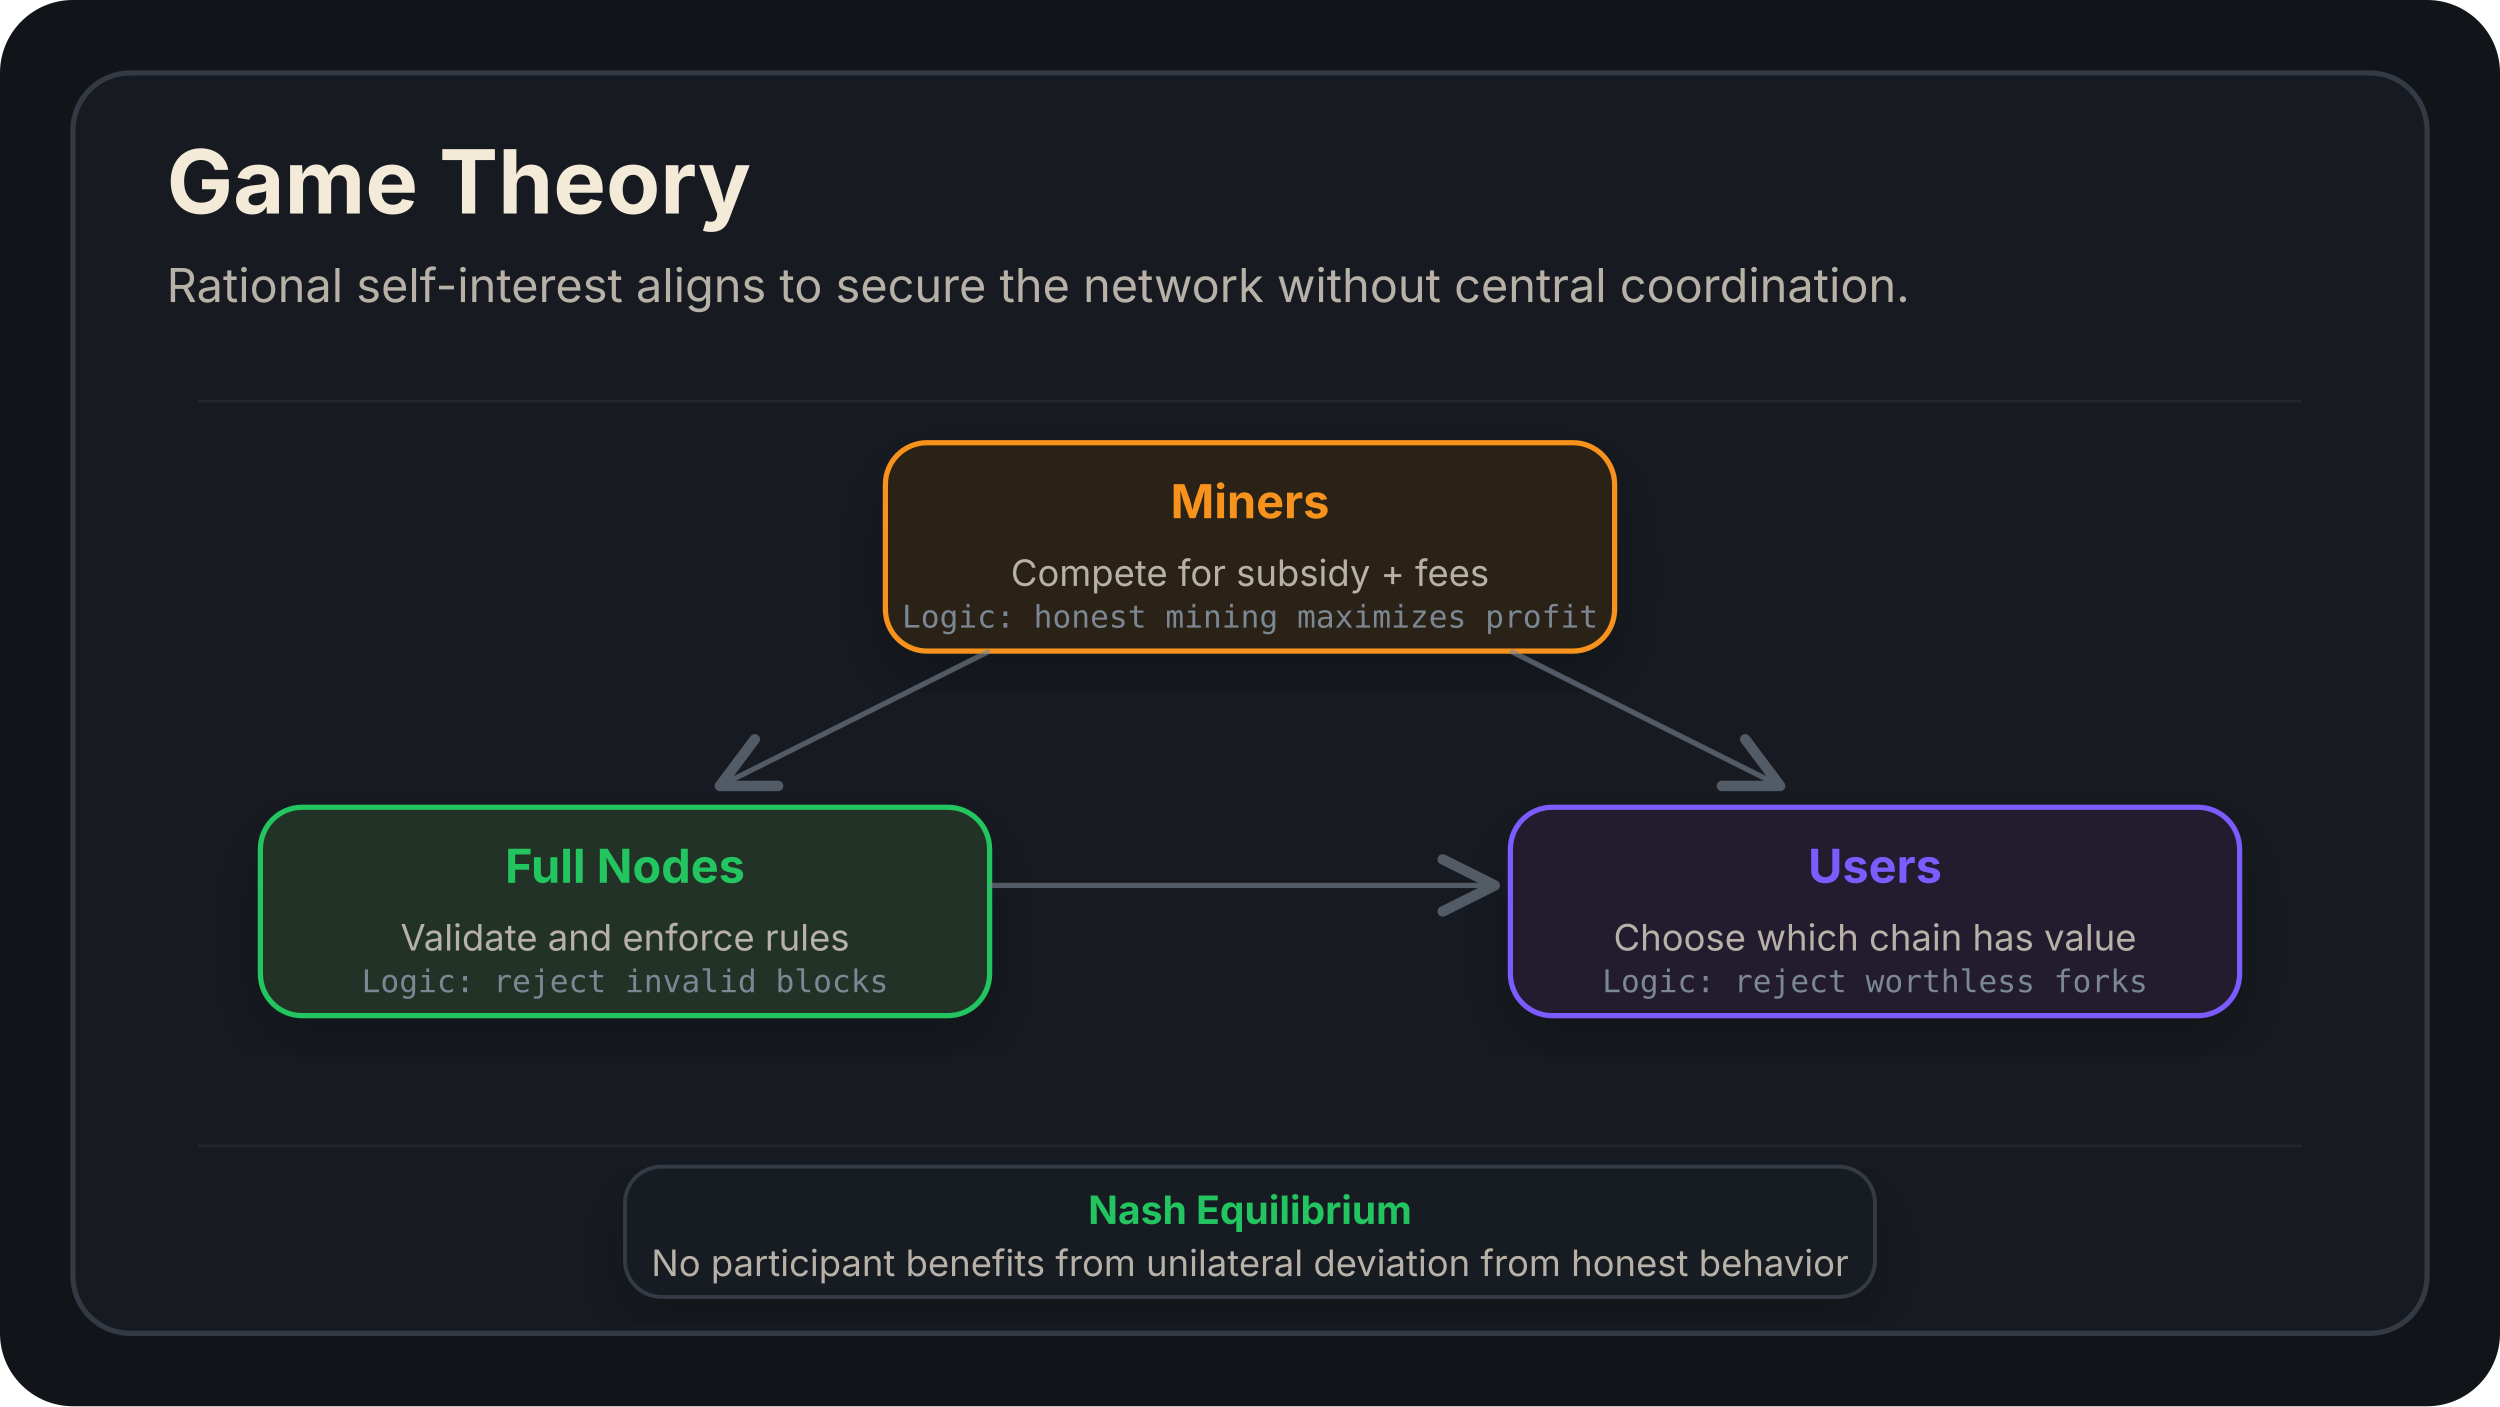
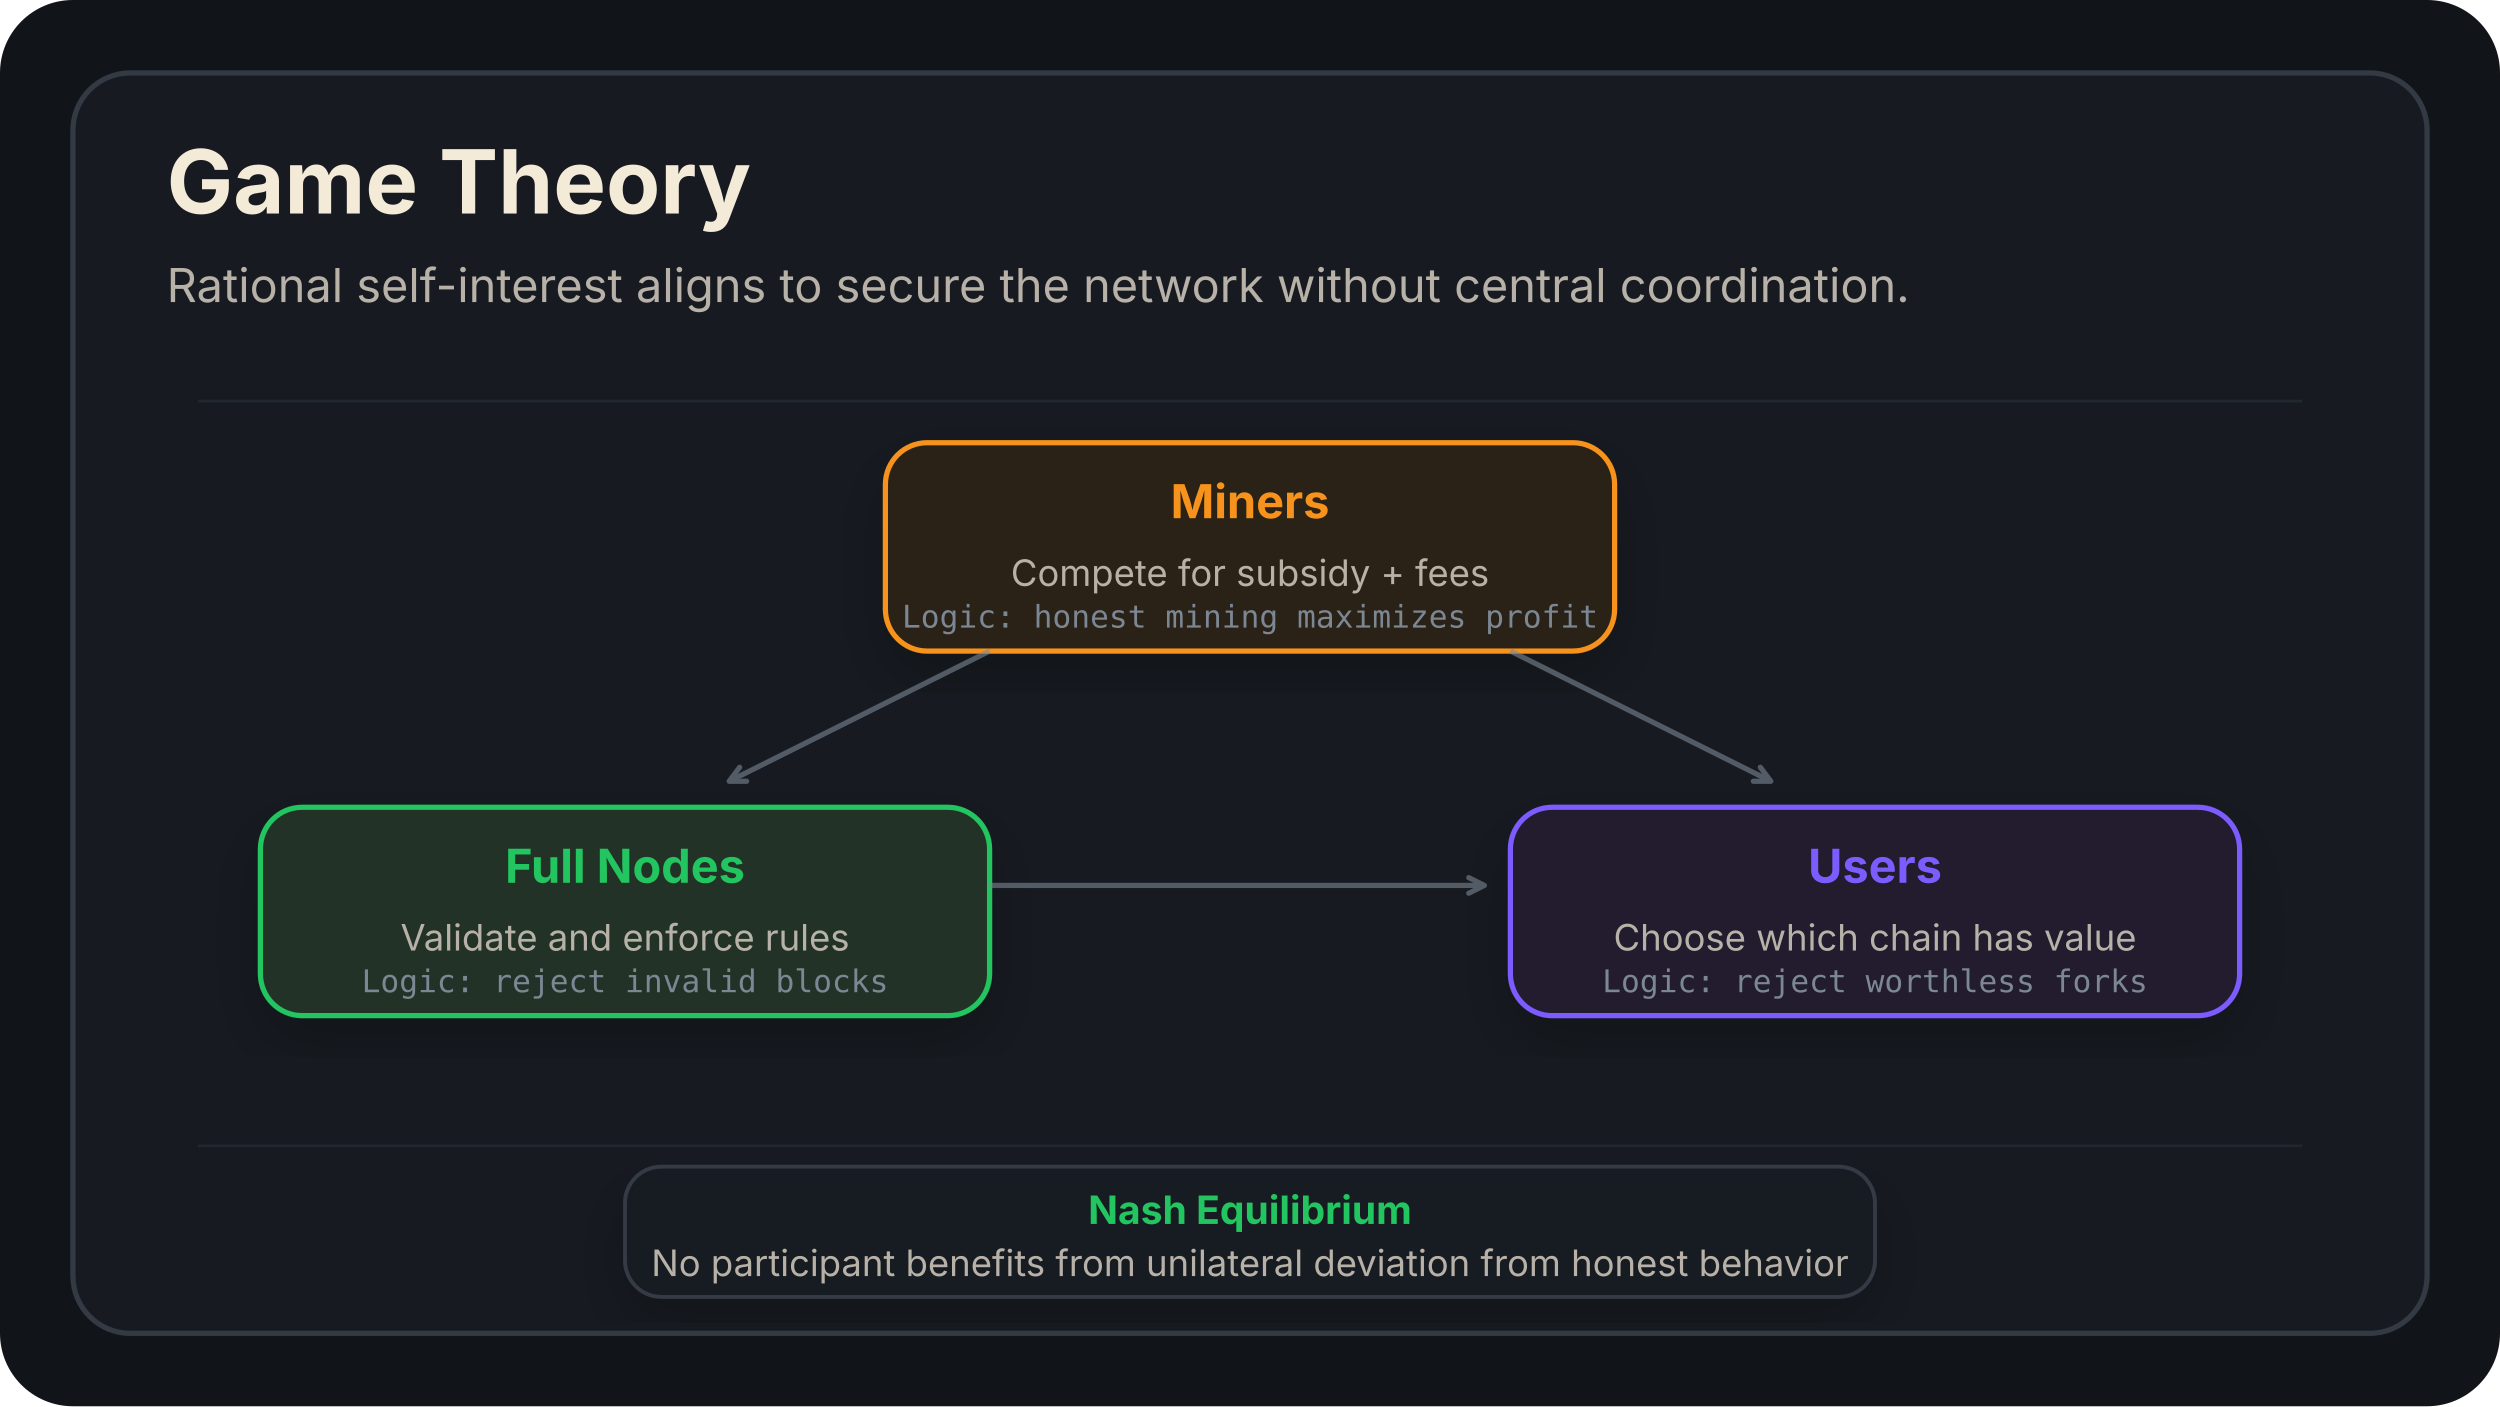
<svg xmlns="http://www.w3.org/2000/svg" width="960" height="540" viewBox="0 0 960 540" fill="none" role="img" aria-labelledby="title desc">
  <defs>
    <filter id="soft" x="-20%" y="-20%" width="140%" height="140%">
      <feDropShadow dx="0" dy="10" stdDeviation="12" flood-color="#000000" flood-opacity="0.24" />
    </filter>
-     <marker id="arrow" markerWidth="14" markerHeight="14" refX="10" refY="7" orient="auto">
-       <path d="M2 2L12 7L2 12" fill="none" stroke="#7C8794" stroke-width="2" stroke-linecap="round" stroke-linejoin="round" />
+     <marker id="arrow" markerWidth="10" markerHeight="10" refX="8" refY="5" orient="auto" markerUnits="userSpaceOnUse">
+       <path d="M2 2L8 5L2 8" fill="none" stroke="#7C8794" stroke-width="2" stroke-linecap="round" stroke-linejoin="round" />
    </marker>
  </defs>
  <rect width="960" height="540" rx="28" fill="#111418" />
  <rect x="28" y="28" width="904" height="484" rx="22" fill="#171B21" stroke="#343A44" stroke-width="2" />
  <text x="64" y="82" fill="#F4EAD8" font-family="Inter, Arial, sans-serif" font-size="34" font-weight="700">Game Theory</text>
  <text x="64" y="116" fill="#B7B1A8" font-family="Inter, Arial, sans-serif" font-size="18">Rational self-interest aligns to secure the network without central coordination.</text>
  <g stroke="#28313B" stroke-width="1" opacity="0.55">
    <path d="M76 154H884" />
    <path d="M76 440H884" />
  </g>
  <g filter="url(#soft)">
    <rect x="340" y="170" width="280" height="80" rx="16" fill="#2A2116" stroke="#F7931A" stroke-width="2" />
    <text x="480" y="199" text-anchor="middle" fill="#F7931A" font-family="Inter, Arial, sans-serif" font-size="18" font-weight="700">Miners</text>
    <text x="480" y="225" text-anchor="middle" fill="#B7B1A8" font-family="Inter, Arial, sans-serif" font-size="14">Compete for subsidy + fees</text>
    <text x="480" y="241" text-anchor="middle" fill="#7C8794" font-family="JetBrains Mono, monospace" font-size="12">Logic: honest mining maximizes profit</text>
  </g>
  <g filter="url(#soft)">
    <rect x="100" y="310" width="280" height="80" rx="16" fill="#203327" stroke="#22C55E" stroke-width="2" />
    <text x="240" y="339" text-anchor="middle" fill="#22C55E" font-family="Inter, Arial, sans-serif" font-size="18" font-weight="700">Full Nodes</text>
    <text x="240" y="365" text-anchor="middle" fill="#B7B1A8" font-family="Inter, Arial, sans-serif" font-size="14">Validate and enforce rules</text>
    <text x="240" y="381" text-anchor="middle" fill="#7C8794" font-family="JetBrains Mono, monospace" font-size="12">Logic: reject invalid blocks</text>
  </g>
  <g filter="url(#soft)">
    <rect x="580" y="310" width="280" height="80" rx="16" fill="#201A2E" stroke="#7C5CFF" stroke-width="2" />
    <text x="720" y="339" text-anchor="middle" fill="#7C5CFF" font-family="Inter, Arial, sans-serif" font-size="18" font-weight="700">Users</text>
    <text x="720" y="365" text-anchor="middle" fill="#B7B1A8" font-family="Inter, Arial, sans-serif" font-size="14">Choose which chain has value</text>
    <text x="720" y="381" text-anchor="middle" fill="#7C8794" font-family="JetBrains Mono, monospace" font-size="12">Logic: reject worthless forks</text>
  </g>
  <g stroke="#7C8794" stroke-width="2" fill="none" opacity="0.6">
    <path d="M380 250 L280 300" marker-end="url(#arrow)" />
    <path d="M580 250 L680 300" marker-end="url(#arrow)" />
    <path d="M380 340 L570 340" marker-end="url(#arrow)" />
  </g>
  <g filter="url(#soft)">
    <rect x="240" y="448" width="480" height="50" rx="14" fill="#171B21" stroke="#343A44" stroke-width="1.5" />
    <text x="480" y="470" text-anchor="middle" fill="#22C55E" font-family="Inter, Arial, sans-serif" font-size="15" font-weight="700">Nash Equilibrium</text>
    <text x="480" y="490" text-anchor="middle" fill="#B7B1A8" font-family="Inter, Arial, sans-serif" font-size="14">No participant benefits from unilateral deviation from honest behavior</text>
  </g>
</svg>
